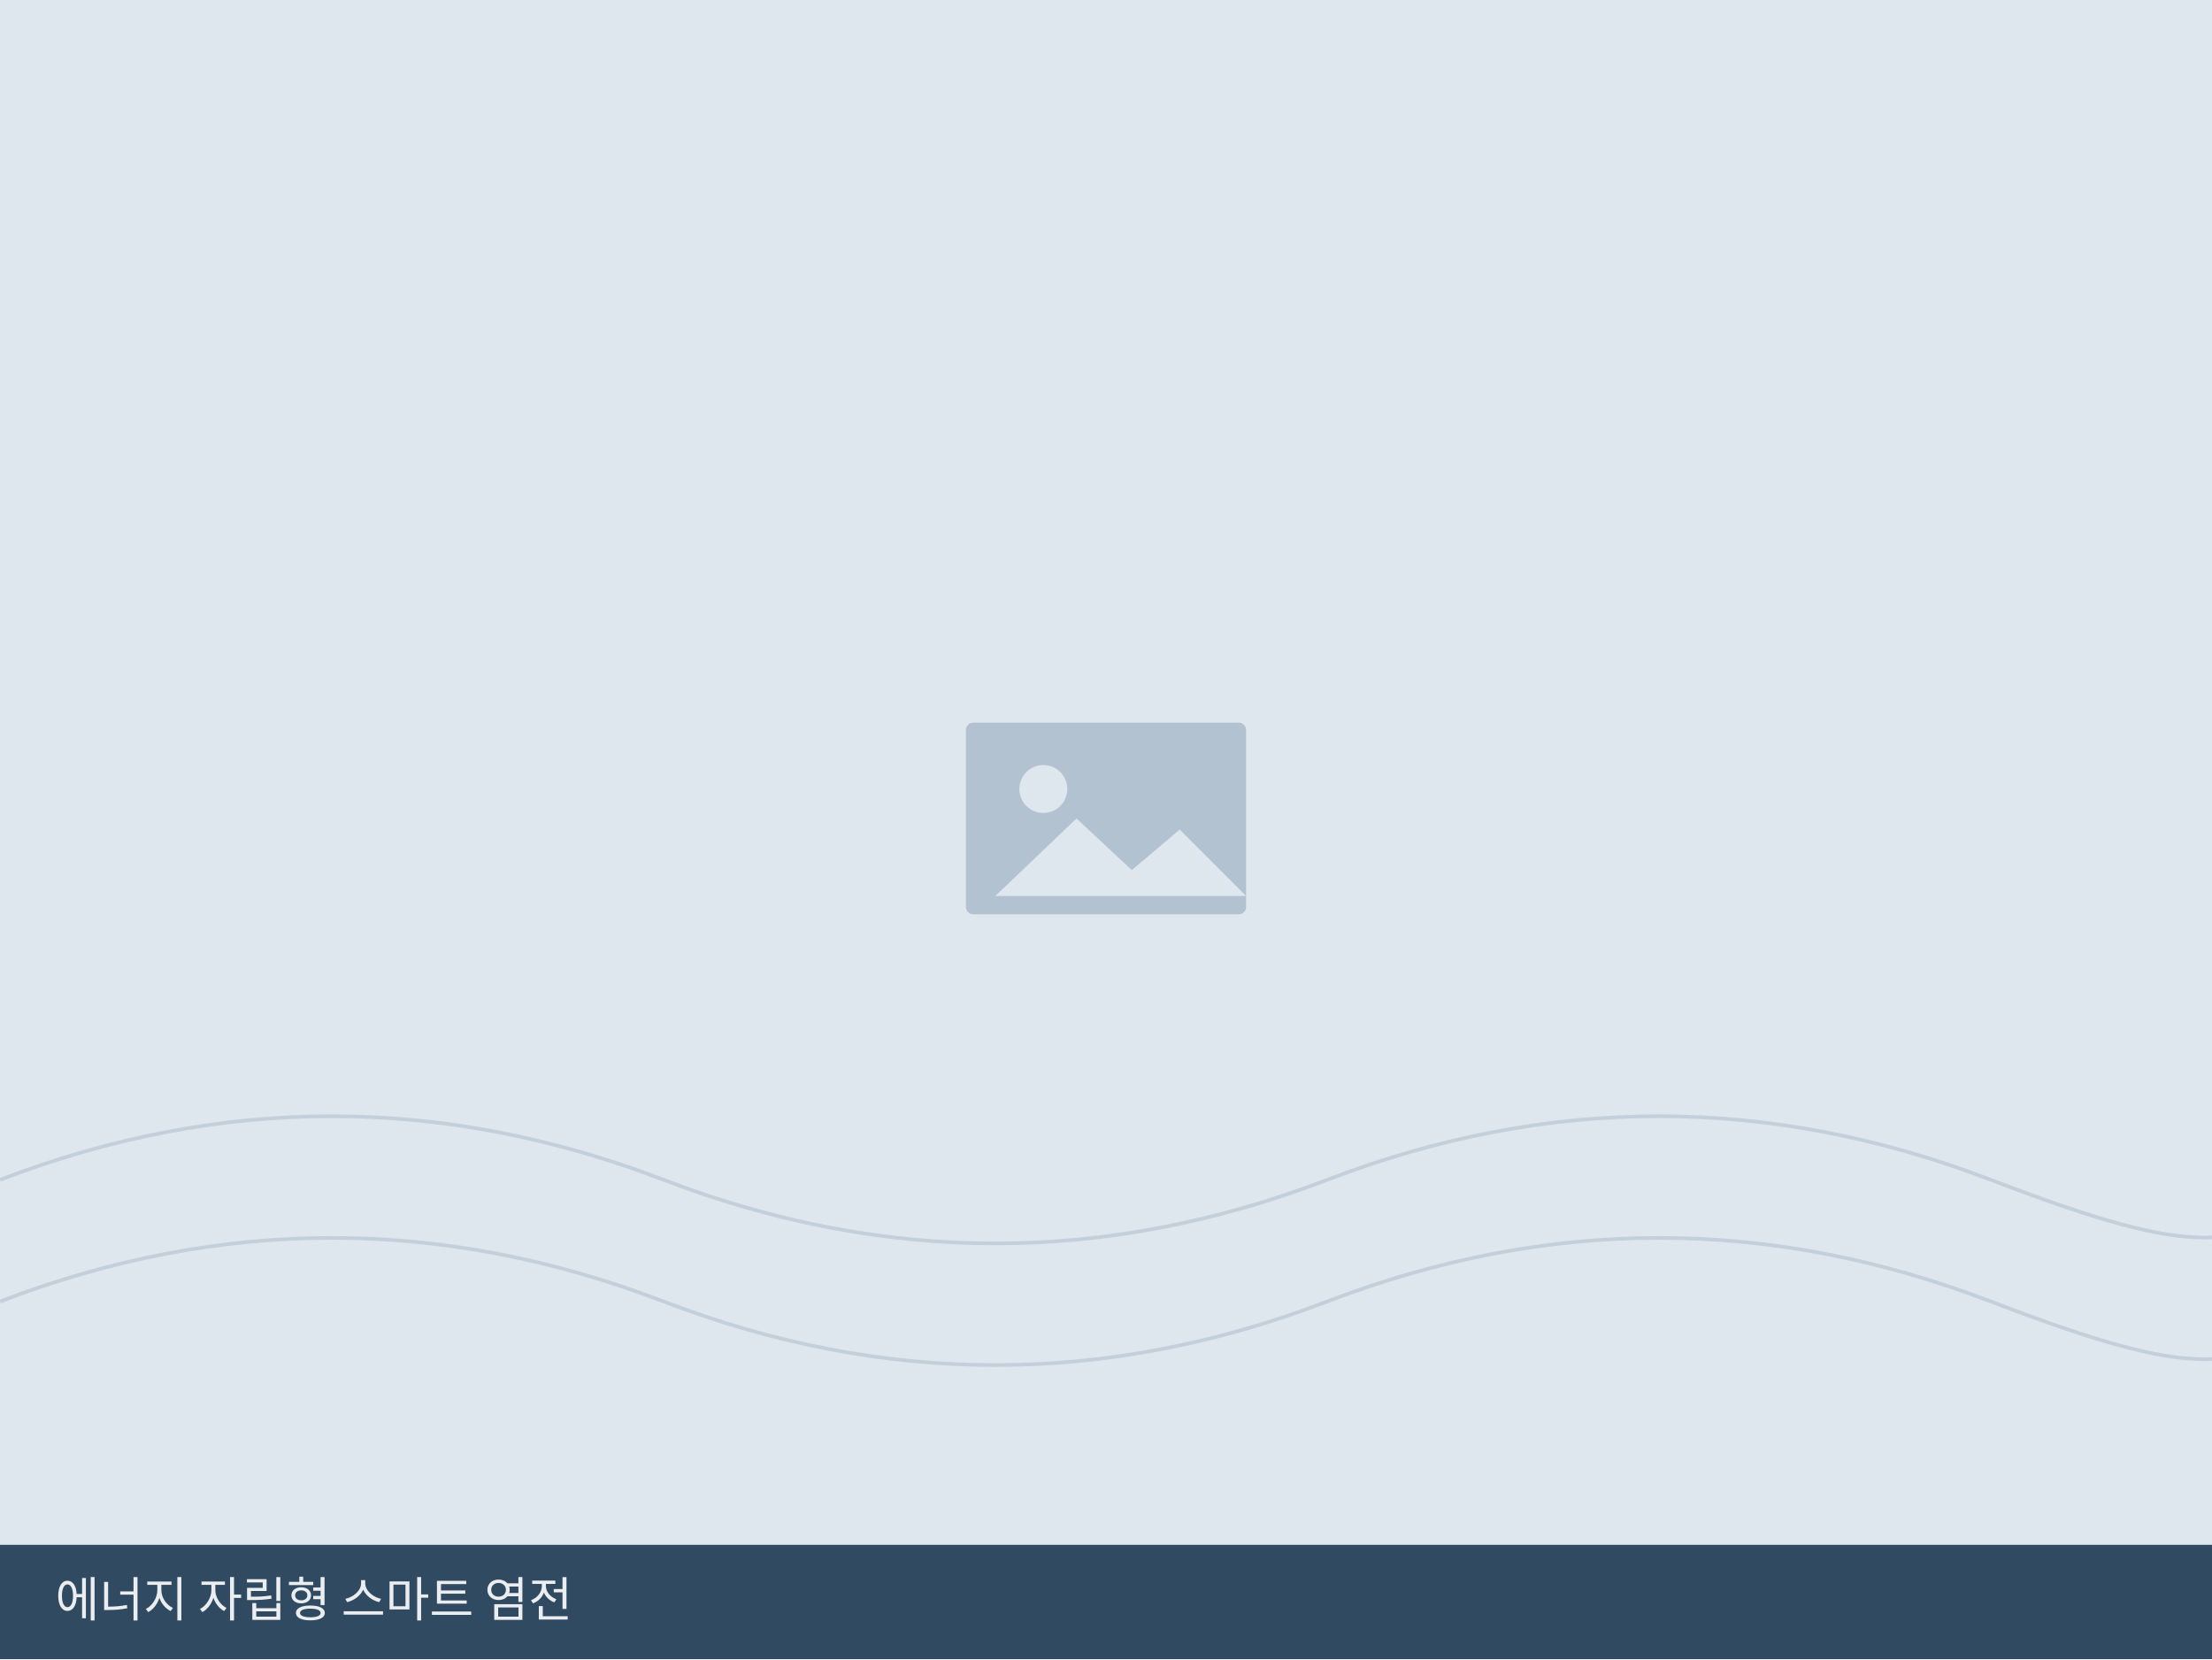
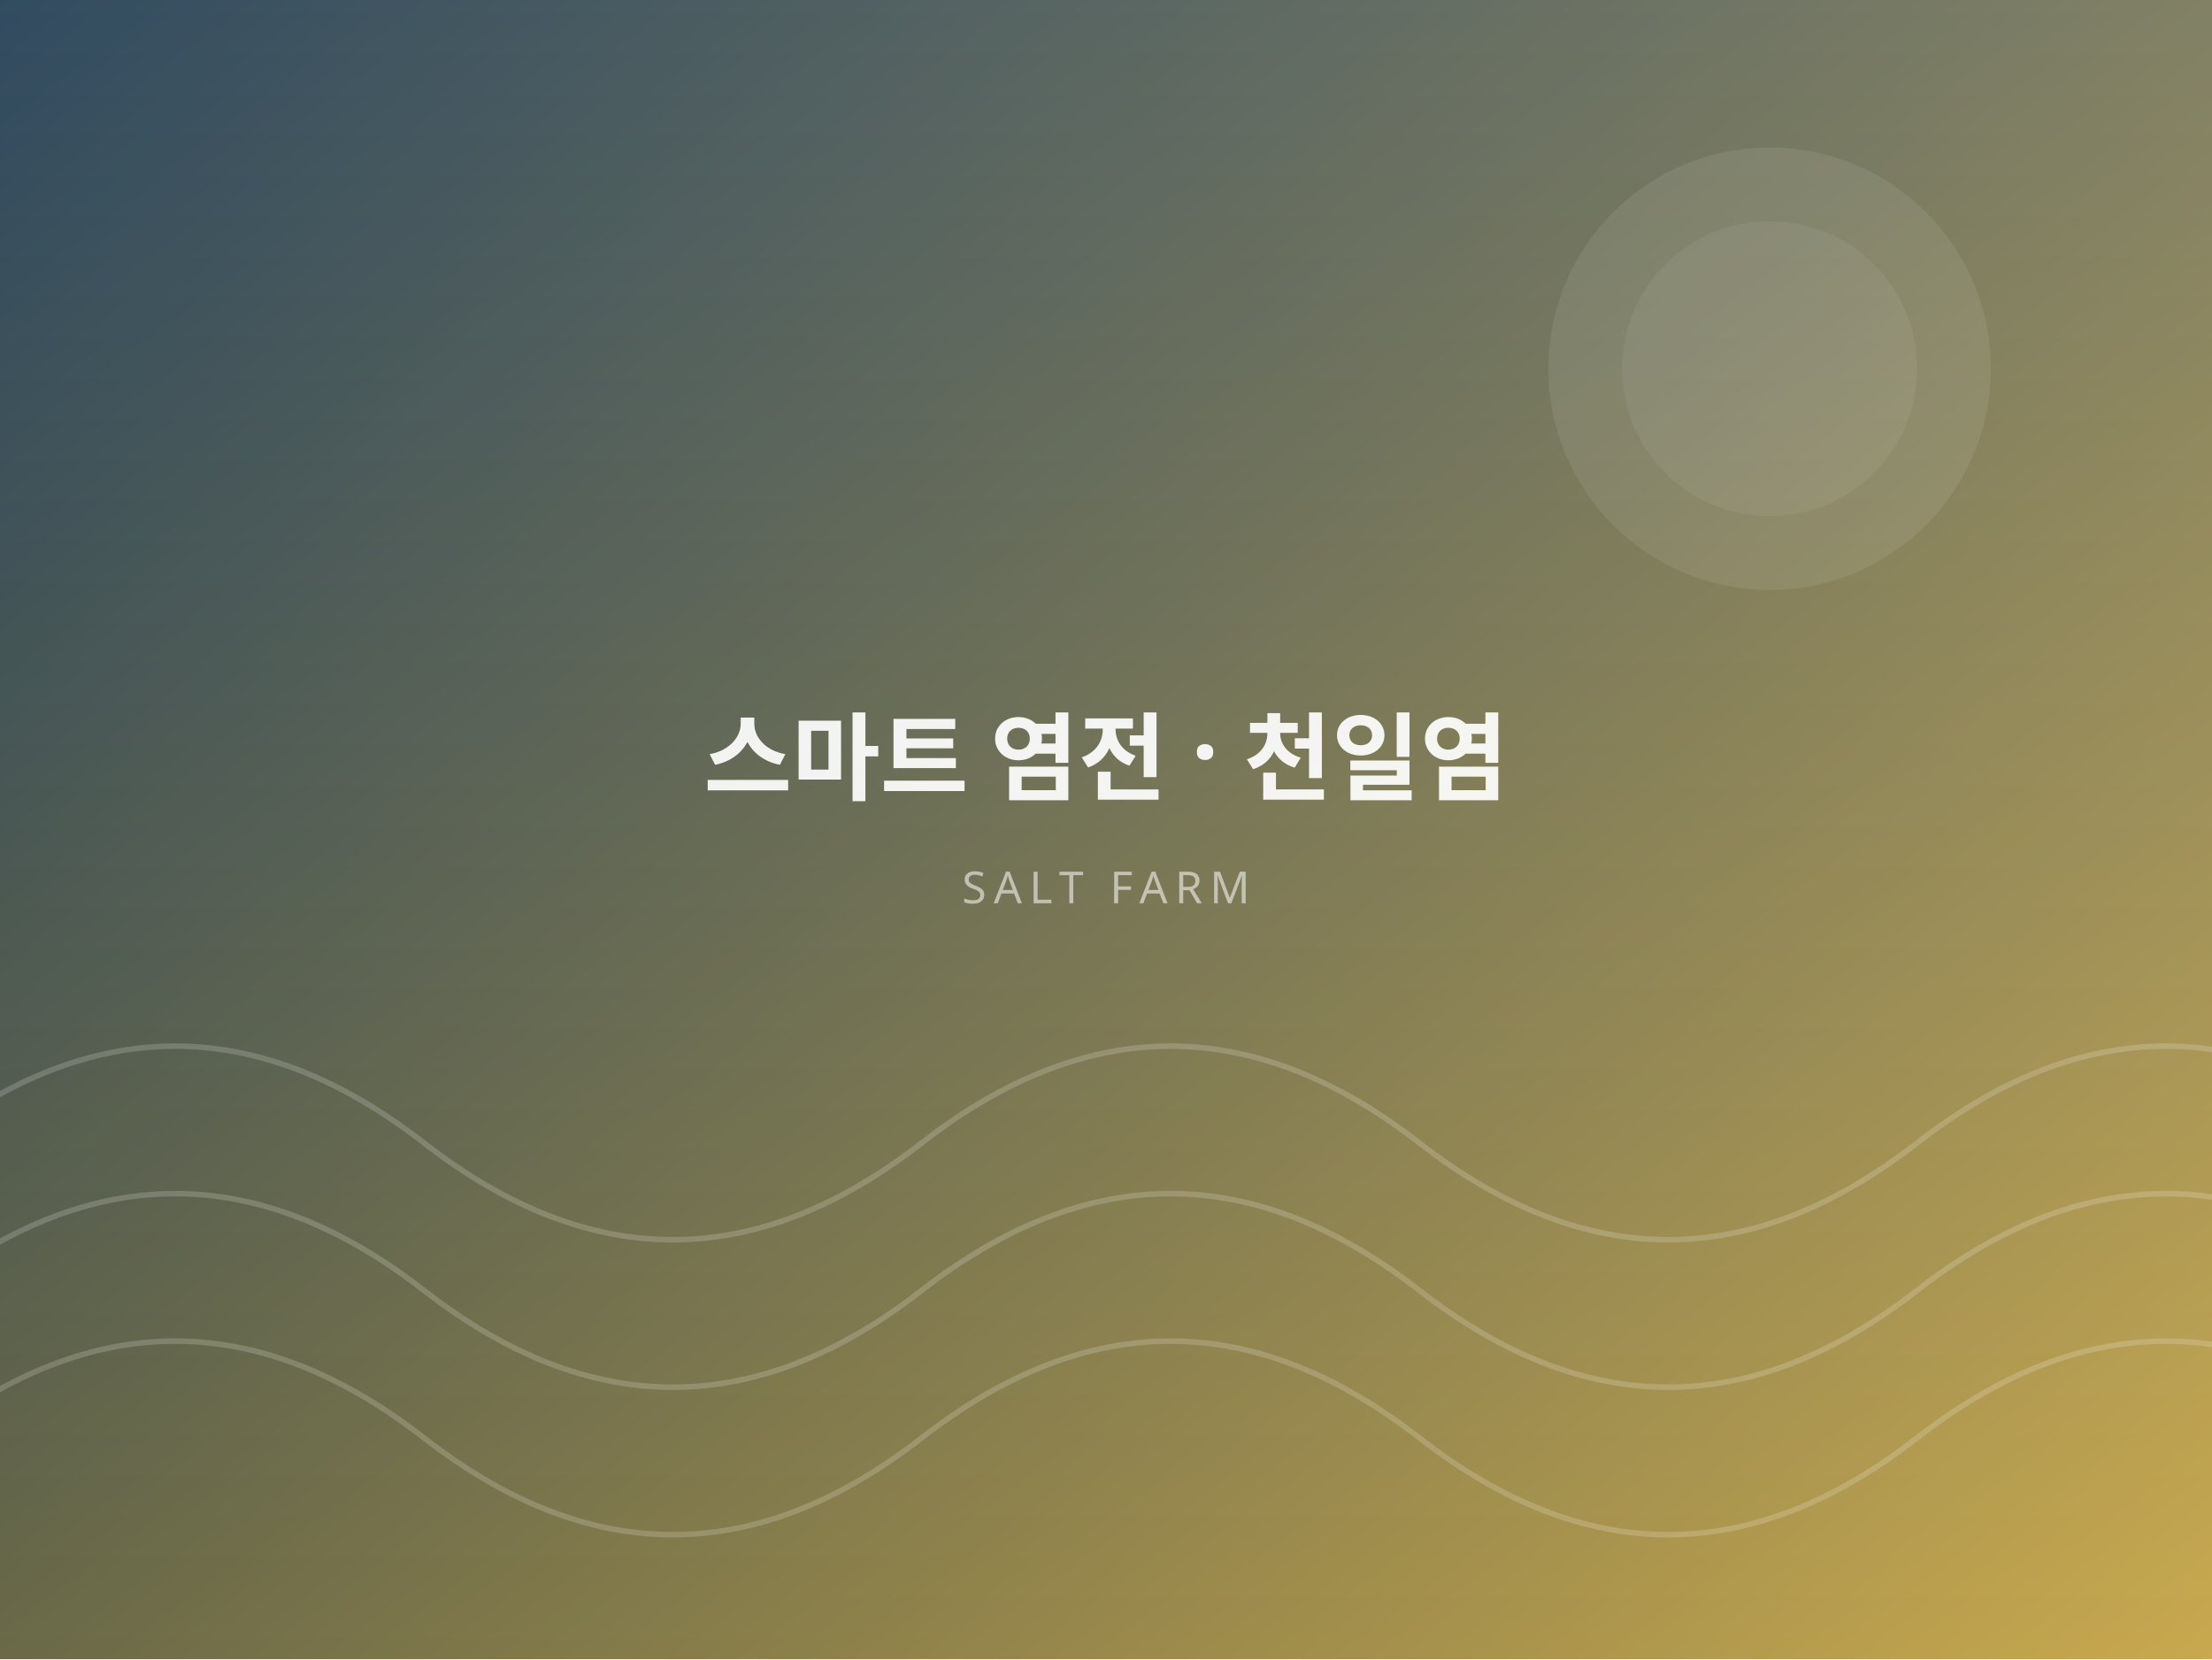
- <svg xmlns="http://www.w3.org/2000/svg" viewBox="0 0 1200 900" width="1200" height="900" role="img" aria-label="에너지 자립형 스마트 염전">
-   <rect width="1200" height="900" fill="#dfe7ee" />
-   <g fill="none" stroke="#c3d0dc" stroke-width="2">
-     <path d="M0 640c120-46 240-46 360 0s240 46 360 0 240-46 360 0 120 30 180 22" />
-     <path d="M0 706c120-46 240-46 360 0s240 46 360 0 240-46 360 0 120 30 180 22" />
+ <svg xmlns="http://www.w3.org/2000/svg" viewBox="0 0 1200 900" width="1200" height="900" role="img" aria-label="스마트 염전 · 천일염">
+   <defs>
+     <linearGradient id="g" x1="0" y1="0" x2="1" y2="1">
+       <stop offset="0" stop-color="#0a2942" />
+       <stop offset="1" stop-color="#c9a94e" />
+     </linearGradient>
+     <linearGradient id="s" x1="0" y1="0" x2="0" y2="1">
+       <stop offset="0" stop-color="#fff" stop-opacity=".16" />
+       <stop offset="1" stop-color="#fff" stop-opacity="0" />
+     </linearGradient>
+   </defs>
+   <rect width="1200" height="900" fill="url(#g)" />
+   <rect width="1200" height="900" fill="url(#s)" />
+   <g fill="none" stroke="#fff" stroke-opacity=".18" stroke-width="3">
+     <path d="M-40 620c90-70 180-70 270 0s180 70 270 0 180-70 270 0 180 70 270 0 180-70 270 0" />
+     <path d="M-40 700c90-70 180-70 270 0s180 70 270 0 180-70 270 0 180 70 270 0 180-70 270 0" />
+     <path d="M-40 780c90-70 180-70 270 0s180 70 270 0 180-70 270 0 180 70 270 0 180-70 270 0" />
  </g>
-   <g fill="#b3c2d0">
-     <rect x="524" y="392" width="152" height="104" rx="4" />
-     <circle cx="566" cy="428" r="13" fill="#dfe7ee" />
-     <path d="M540 486l44-42 30 28 26-22 36 36z" fill="#dfe7ee" />
-   </g>
-   <rect x="0" y="838" width="1200" height="62" fill="#0a2942" fill-opacity=".82" />
-   <text x="30" y="877" fill="#ffffff" fill-opacity=".9" font-family="'Apple SD Gothic Neo','Malgun Gothic',sans-serif" font-size="26">에너지 자립형 스마트 염전</text>
+   <circle cx="960" cy="200" r="120" fill="#fff" fill-opacity=".08" />
+   <circle cx="960" cy="200" r="80" fill="#fff" fill-opacity=".06" />
+   <text x="600" y="430" text-anchor="middle" fill="#fff" fill-opacity=".92" font-family="'Apple SD Gothic Neo','Malgun Gothic',sans-serif" font-size="52" font-weight="700">스마트 염전 · 천일염</text>
+   <text x="600" y="490" text-anchor="middle" fill="#fff" fill-opacity=".55" font-family="'Apple SD Gothic Neo','Malgun Gothic',sans-serif" font-size="24" letter-spacing="4">SALT FARM</text>
</svg>
